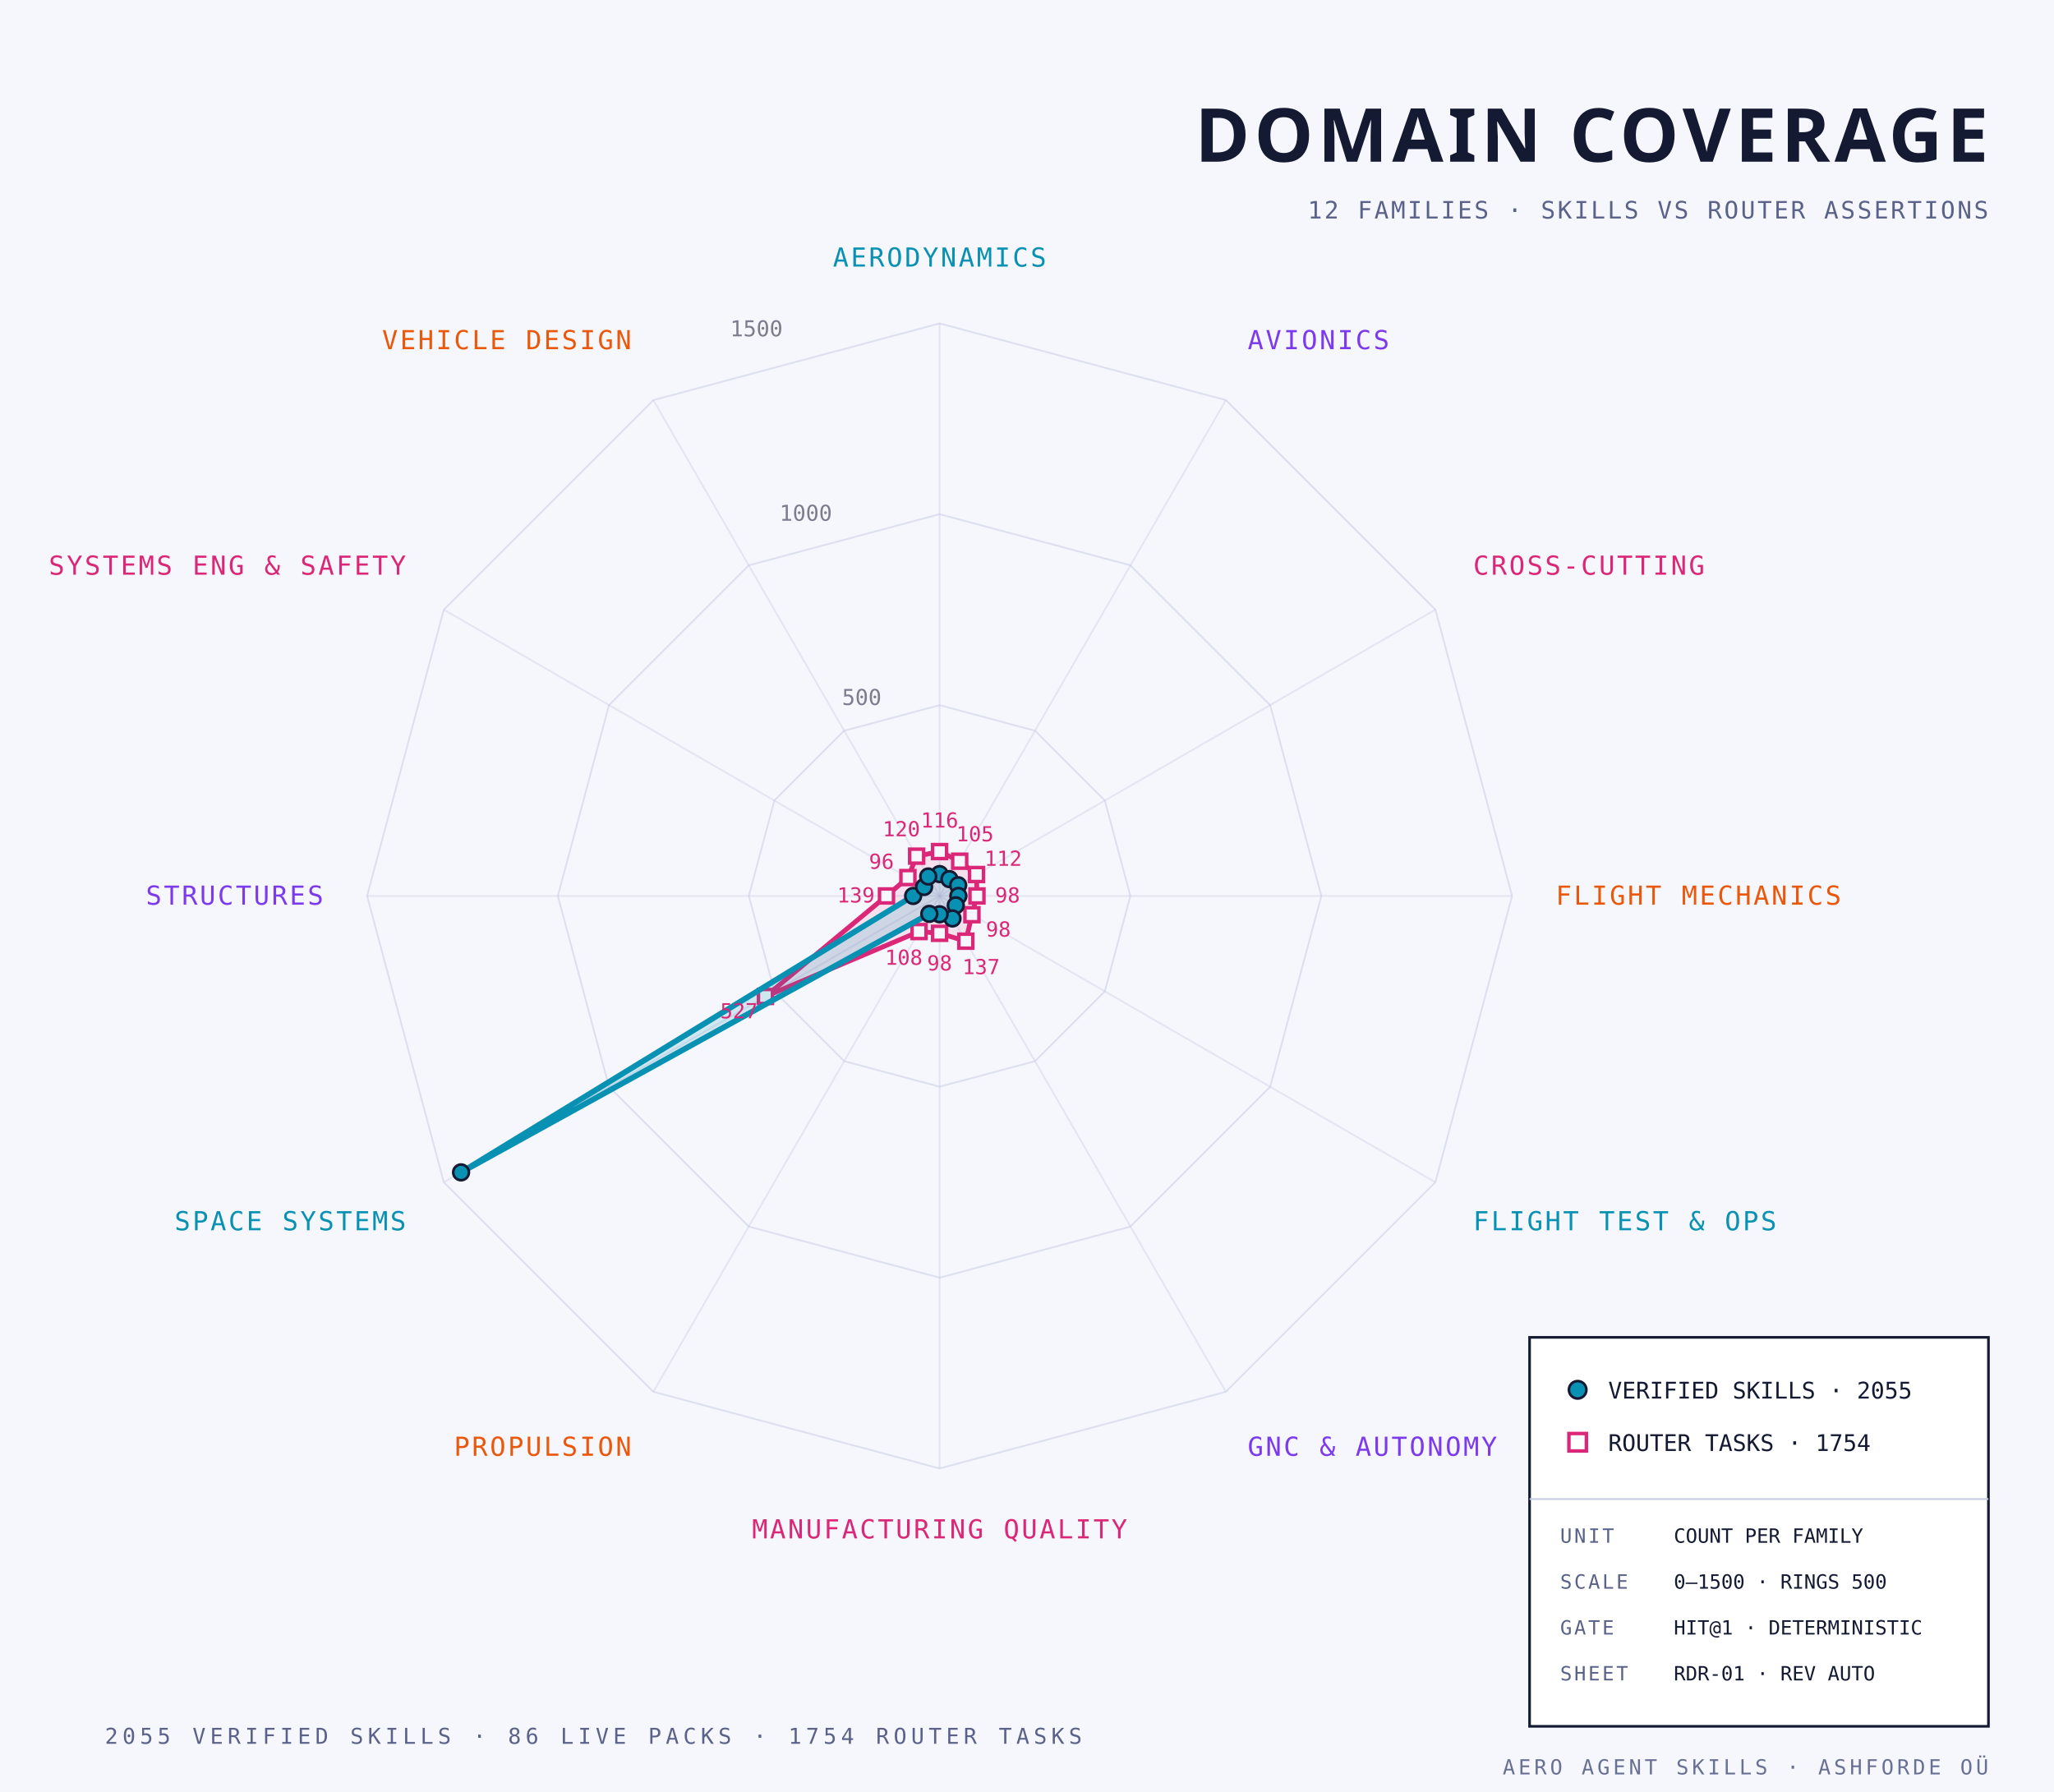
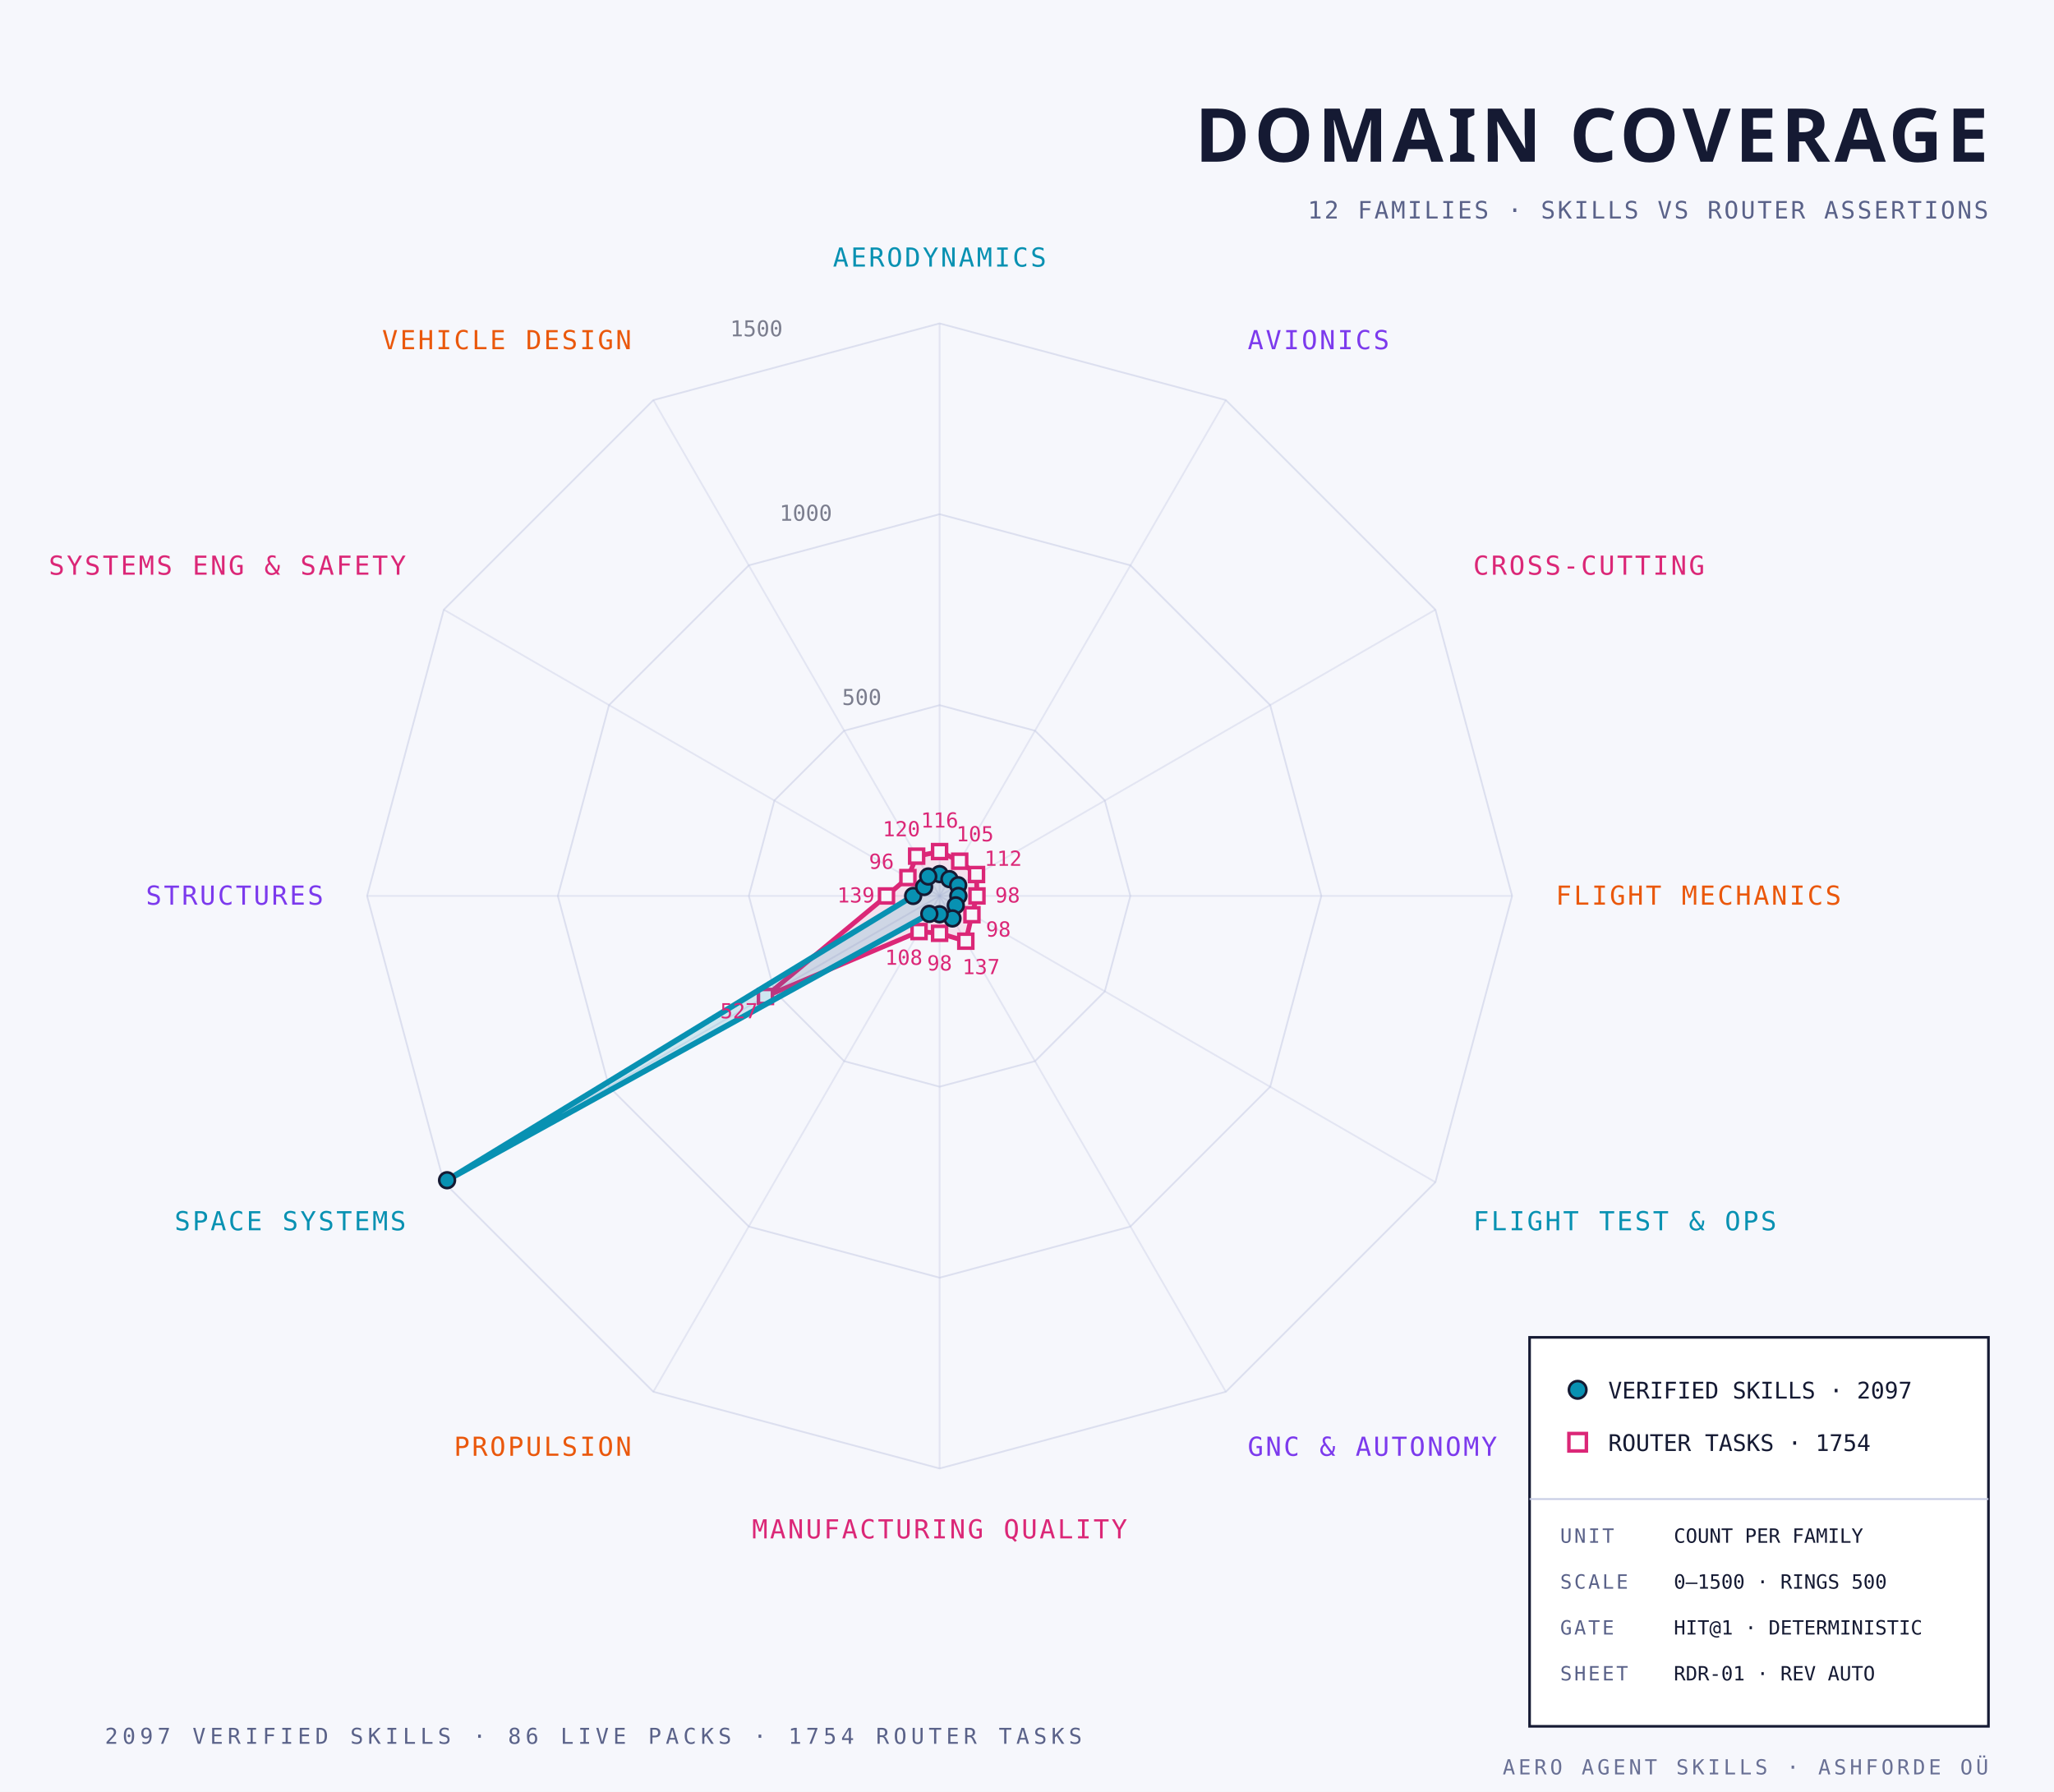
<svg xmlns="http://www.w3.org/2000/svg" width="940" height="820" viewBox="0 0 940 820">
  <style>
    .mono { font-family: "JetBrains Mono", "IBM Plex Mono", "Menlo", monospace; }
    .cond { font-family: "Barlow Condensed", "DIN Condensed", "Arial Narrow", sans-serif; font-weight: 700; text-transform: uppercase; }
    .serif { font-family: "Instrument Serif", Georgia, serif; font-style: italic; }
  </style>
  <rect width="940" height="820" fill="#f6f7fc" />
  <polygon points="430.0,322.7 473.7,334.4 505.6,366.3 517.3,410.0 505.6,453.7 473.7,485.6 430.0,497.3 386.3,485.6 354.4,453.7 342.7,410.0 354.4,366.3 386.3,334.4" fill="none" stroke="#c6cce4" stroke-width="0.8" stroke-opacity="0.55" />
  <polygon points="430.0,235.3 517.3,258.7 581.3,322.7 604.7,410.0 581.3,497.3 517.3,561.3 430.0,584.7 342.7,561.3 278.7,497.3 255.3,410.0 278.7,322.7 342.7,258.7" fill="none" stroke="#c6cce4" stroke-width="0.8" stroke-opacity="0.55" />
  <polygon points="430.0,148.0 561.0,183.1 656.9,279.0 692.0,410.0 656.9,541.0 561.0,636.9 430.0,672.0 299.0,636.9 203.1,541.0 168.0,410.0 203.1,279.0 299.0,183.1" fill="none" stroke="#c6cce4" stroke-width="0.8" stroke-opacity="0.55" />
  <line x1="430" y1="410" x2="430.0" y2="148.0" stroke="#c6cce4" stroke-width="0.8" stroke-opacity="0.4" />
  <line x1="430" y1="410" x2="561.0" y2="183.1" stroke="#c6cce4" stroke-width="0.8" stroke-opacity="0.4" />
  <line x1="430" y1="410" x2="656.9" y2="279.0" stroke="#c6cce4" stroke-width="0.8" stroke-opacity="0.4" />
  <line x1="430" y1="410" x2="692.0" y2="410.0" stroke="#c6cce4" stroke-width="0.8" stroke-opacity="0.4" />
  <line x1="430" y1="410" x2="656.9" y2="541.0" stroke="#c6cce4" stroke-width="0.8" stroke-opacity="0.4" />
  <line x1="430" y1="410" x2="561.0" y2="636.9" stroke="#c6cce4" stroke-width="0.8" stroke-opacity="0.4" />
  <line x1="430" y1="410" x2="430.0" y2="672.0" stroke="#c6cce4" stroke-width="0.8" stroke-opacity="0.4" />
  <line x1="430" y1="410" x2="299.0" y2="636.9" stroke="#c6cce4" stroke-width="0.8" stroke-opacity="0.4" />
  <line x1="430" y1="410" x2="203.1" y2="541.0" stroke="#c6cce4" stroke-width="0.8" stroke-opacity="0.4" />
  <line x1="430" y1="410" x2="168.0" y2="410.0" stroke="#c6cce4" stroke-width="0.8" stroke-opacity="0.4" />
  <line x1="430" y1="410" x2="203.1" y2="279.0" stroke="#c6cce4" stroke-width="0.8" stroke-opacity="0.4" />
  <line x1="430" y1="410" x2="299.0" y2="183.1" stroke="#c6cce4" stroke-width="0.8" stroke-opacity="0.4" />
  <text class="mono" x="403.4" y="322.6" text-anchor="end" font-size="10" fill="#151a33" opacity="0.55">500</text>
  <text class="mono" x="380.8" y="238.3" text-anchor="end" font-size="10" fill="#151a33" opacity="0.55">1000</text>
  <text class="mono" x="358.2" y="153.9" text-anchor="end" font-size="10" fill="#151a33" opacity="0.55">1500</text>
  <text class="mono" x="430.0" y="122.0" text-anchor="middle" font-size="12" fill="#0891b2" letter-spacing="1">AERODYNAMICS</text>
  <text class="mono" x="571.0" y="159.8" text-anchor="start" font-size="12" fill="#7c3aed" letter-spacing="1">AVIONICS</text>
  <text class="mono" x="674.2" y="263.0" text-anchor="start" font-size="12" fill="#db2777" letter-spacing="1">CROSS-CUTTING</text>
  <text class="mono" x="712.0" y="414.0" text-anchor="start" font-size="12" fill="#ea580c" letter-spacing="1">FLIGHT MECHANICS</text>
  <text class="mono" x="674.2" y="563.0" text-anchor="start" font-size="12" fill="#0891b2" letter-spacing="1">FLIGHT TEST &amp; OPS</text>
  <text class="mono" x="571.0" y="666.2" text-anchor="start" font-size="12" fill="#7c3aed" letter-spacing="1">GNC &amp; AUTONOMY</text>
  <text class="mono" x="430.0" y="704.0" text-anchor="middle" font-size="12" fill="#db2777" letter-spacing="1">MANUFACTURING QUALITY</text>
  <text class="mono" x="289.0" y="666.2" text-anchor="end" font-size="12" fill="#ea580c" letter-spacing="1">PROPULSION</text>
  <text class="mono" x="185.8" y="563.0" text-anchor="end" font-size="12" fill="#0891b2" letter-spacing="1">SPACE SYSTEMS</text>
  <text class="mono" x="148.0" y="414.0" text-anchor="end" font-size="12" fill="#7c3aed" letter-spacing="1">STRUCTURES</text>
  <text class="mono" x="185.8" y="263.0" text-anchor="end" font-size="12" fill="#db2777" letter-spacing="1">SYSTEMS ENG &amp; SAFETY</text>
  <text class="mono" x="289.0" y="159.8" text-anchor="end" font-size="12" fill="#ea580c" letter-spacing="1">VEHICLE DESIGN</text>
  <polygon points="430.0,389.7 439.2,394.1 446.9,400.2 447.1,410.0 444.8,418.6 442.0,430.7 430.0,427.1 420.6,426.3 350.3,456.0 405.7,410.0 415.5,401.6 419.5,391.8" fill="#db2777" fill-opacity="0.10" stroke="#db2777" stroke-width="2.2" />
  <rect x="426.8" y="386.5" width="6.4" height="6.4" fill="#f6f7fc" stroke="#db2777" stroke-width="1.6" />
  <rect x="436.0" y="390.9" width="6.4" height="6.4" fill="#f6f7fc" stroke="#db2777" stroke-width="1.6" />
  <rect x="443.7" y="397.0" width="6.4" height="6.4" fill="#f6f7fc" stroke="#db2777" stroke-width="1.6" />
  <rect x="443.9" y="406.8" width="6.4" height="6.4" fill="#f6f7fc" stroke="#db2777" stroke-width="1.6" />
  <rect x="441.6" y="415.4" width="6.4" height="6.4" fill="#f6f7fc" stroke="#db2777" stroke-width="1.6" />
  <rect x="438.8" y="427.5" width="6.4" height="6.4" fill="#f6f7fc" stroke="#db2777" stroke-width="1.6" />
  <rect x="426.8" y="423.9" width="6.4" height="6.4" fill="#f6f7fc" stroke="#db2777" stroke-width="1.6" />
  <rect x="417.4" y="423.1" width="6.4" height="6.4" fill="#f6f7fc" stroke="#db2777" stroke-width="1.6" />
  <rect x="347.1" y="452.8" width="6.4" height="6.4" fill="#f6f7fc" stroke="#db2777" stroke-width="1.6" />
  <rect x="402.5" y="406.8" width="6.4" height="6.4" fill="#f6f7fc" stroke="#db2777" stroke-width="1.6" />
  <rect x="412.3" y="398.4" width="6.4" height="6.4" fill="#f6f7fc" stroke="#db2777" stroke-width="1.6" />
  <rect x="416.3" y="388.6" width="6.4" height="6.4" fill="#f6f7fc" stroke="#db2777" stroke-width="1.6" />
-   <polygon points="430.0,400.0 434.5,402.3 438.5,405.1 438.6,410.0 437.4,414.3 435.9,420.3 430.0,418.4 425.3,418.2 211.0,536.5 417.9,410.0 422.9,405.9 424.8,401.1" fill="#0891b2" fill-opacity="0.16" stroke="#0891b2" stroke-width="2.6" />
+   <polygon points="430.0,400.0 434.5,402.3 438.5,405.1 438.6,410.0 437.4,414.3 435.9,420.3 430.0,418.4 425.3,418.2 204.6,540.1 417.9,410.0 422.9,405.9 424.8,401.1" fill="#0891b2" fill-opacity="0.16" stroke="#0891b2" stroke-width="2.6" />
  <circle cx="430.0" cy="400.0" r="3.6" fill="#0891b2" stroke="#151a33" stroke-width="1.2" />
  <circle cx="434.5" cy="402.3" r="3.6" fill="#0891b2" stroke="#151a33" stroke-width="1.2" />
  <circle cx="438.5" cy="405.1" r="3.6" fill="#0891b2" stroke="#151a33" stroke-width="1.2" />
  <circle cx="438.6" cy="410.0" r="3.6" fill="#0891b2" stroke="#151a33" stroke-width="1.2" />
  <circle cx="437.4" cy="414.3" r="3.6" fill="#0891b2" stroke="#151a33" stroke-width="1.2" />
  <circle cx="435.9" cy="420.3" r="3.6" fill="#0891b2" stroke="#151a33" stroke-width="1.2" />
  <circle cx="430.0" cy="418.4" r="3.6" fill="#0891b2" stroke="#151a33" stroke-width="1.2" />
  <circle cx="425.3" cy="418.2" r="3.6" fill="#0891b2" stroke="#151a33" stroke-width="1.2" />
-   <circle cx="211.0" cy="536.5" r="3.6" fill="#0891b2" stroke="#151a33" stroke-width="1.2" />
+   <circle cx="204.6" cy="540.1" r="3.6" fill="#0891b2" stroke="#151a33" stroke-width="1.2" />
  <circle cx="417.9" cy="410.0" r="3.6" fill="#0891b2" stroke="#151a33" stroke-width="1.2" />
  <circle cx="422.9" cy="405.9" r="3.6" fill="#0891b2" stroke="#151a33" stroke-width="1.2" />
  <circle cx="424.8" cy="401.1" r="3.6" fill="#0891b2" stroke="#151a33" stroke-width="1.2" />
  <text class="mono" x="430.0" y="378.7" text-anchor="middle" font-size="9.5" fill="#db2777">116</text>
  <text class="mono" x="446.2" y="385.0" text-anchor="middle" font-size="9.5" fill="#db2777">105</text>
  <text class="mono" x="459.1" y="396.2" text-anchor="middle" font-size="9.5" fill="#db2777">112</text>
  <text class="mono" x="461.1" y="413.0" text-anchor="middle" font-size="9.5" fill="#db2777">98</text>
  <text class="mono" x="456.9" y="428.6" text-anchor="middle" font-size="9.5" fill="#db2777">98</text>
  <text class="mono" x="449.0" y="445.8" text-anchor="middle" font-size="9.5" fill="#db2777">137</text>
  <text class="mono" x="430.0" y="444.1" text-anchor="middle" font-size="9.5" fill="#db2777">98</text>
  <text class="mono" x="413.6" y="441.5" text-anchor="middle" font-size="9.5" fill="#db2777">108</text>
  <text class="mono" x="338.2" y="466.0" text-anchor="middle" font-size="9.5" fill="#db2777">527</text>
  <text class="mono" x="391.7" y="413.0" text-anchor="middle" font-size="9.5" fill="#db2777">139</text>
  <text class="mono" x="403.4" y="397.6" text-anchor="middle" font-size="9.5" fill="#db2777">96</text>
  <text class="mono" x="412.5" y="382.7" text-anchor="middle" font-size="9.5" fill="#db2777">120</text>
  <text class="cond" x="910.0" y="74.0" text-anchor="end" font-size="34" fill="#151a33" letter-spacing="2">DOMAIN COVERAGE</text>
  <text class="mono" x="910.0" y="100.0" text-anchor="end" font-size="11" fill="#5a6289" letter-spacing="1">12 FAMILIES · SKILLS VS ROUTER ASSERTIONS</text>
  <rect x="700" y="612" width="210" height="178" fill="#ffffff" stroke="#151a33" stroke-width="1.2" />
  <line x1="700" y1="686" x2="910" y2="686" stroke="#c6cce4" stroke-width="0.8" />
  <circle cx="722" cy="636" r="4" fill="#0891b2" stroke="#151a33" stroke-width="1.2" />
-   <text class="mono" x="736.0" y="640.0" text-anchor="start" font-size="10.5" fill="#151a33">VERIFIED SKILLS · 2055</text>
+   <text class="mono" x="736.0" y="640.0" text-anchor="start" font-size="10.5" fill="#151a33">VERIFIED SKILLS · 2097</text>
  <rect x="718" y="656" width="8" height="8" fill="none" stroke="#db2777" stroke-width="1.6" />
  <text class="mono" x="736.0" y="664.0" text-anchor="start" font-size="10.5" fill="#151a33">ROUTER TASKS · 1754</text>
  <text class="mono" x="714.0" y="706.0" text-anchor="start" font-size="9" fill="#5a6289" letter-spacing="1">UNIT</text>
  <text class="mono" x="766.0" y="706.0" text-anchor="start" font-size="9" fill="#151a33">COUNT PER FAMILY</text>
  <text class="mono" x="714.0" y="727.0" text-anchor="start" font-size="9" fill="#5a6289" letter-spacing="1">SCALE</text>
  <text class="mono" x="766.0" y="727.0" text-anchor="start" font-size="9" fill="#151a33">0–1500 · RINGS 500</text>
  <text class="mono" x="714.0" y="748.0" text-anchor="start" font-size="9" fill="#5a6289" letter-spacing="1">GATE</text>
  <text class="mono" x="766.0" y="748.0" text-anchor="start" font-size="9" fill="#151a33">HIT@1 · DETERMINISTIC</text>
  <text class="mono" x="714.0" y="769.0" text-anchor="start" font-size="9" fill="#5a6289" letter-spacing="1">SHEET</text>
  <text class="mono" x="766.0" y="769.0" text-anchor="start" font-size="9" fill="#151a33">RDR-01 · REV AUTO</text>
-   <text class="mono" x="48.0" y="798.0" text-anchor="start" font-size="10" fill="#5a6289" letter-spacing="2">2055 VERIFIED SKILLS · 86 LIVE PACKS · 1754 ROUTER TASKS</text>
+   <text class="mono" x="48.0" y="798.0" text-anchor="start" font-size="10" fill="#5a6289" letter-spacing="2">2097 VERIFIED SKILLS · 86 LIVE PACKS · 1754 ROUTER TASKS</text>
  <text class="mono" x="910.0" y="812.0" text-anchor="end" font-size="9.5" fill="#5a6289" letter-spacing="1.5" opacity="0.9">AERO AGENT SKILLS · ASHFORDE OÜ</text>
</svg>
